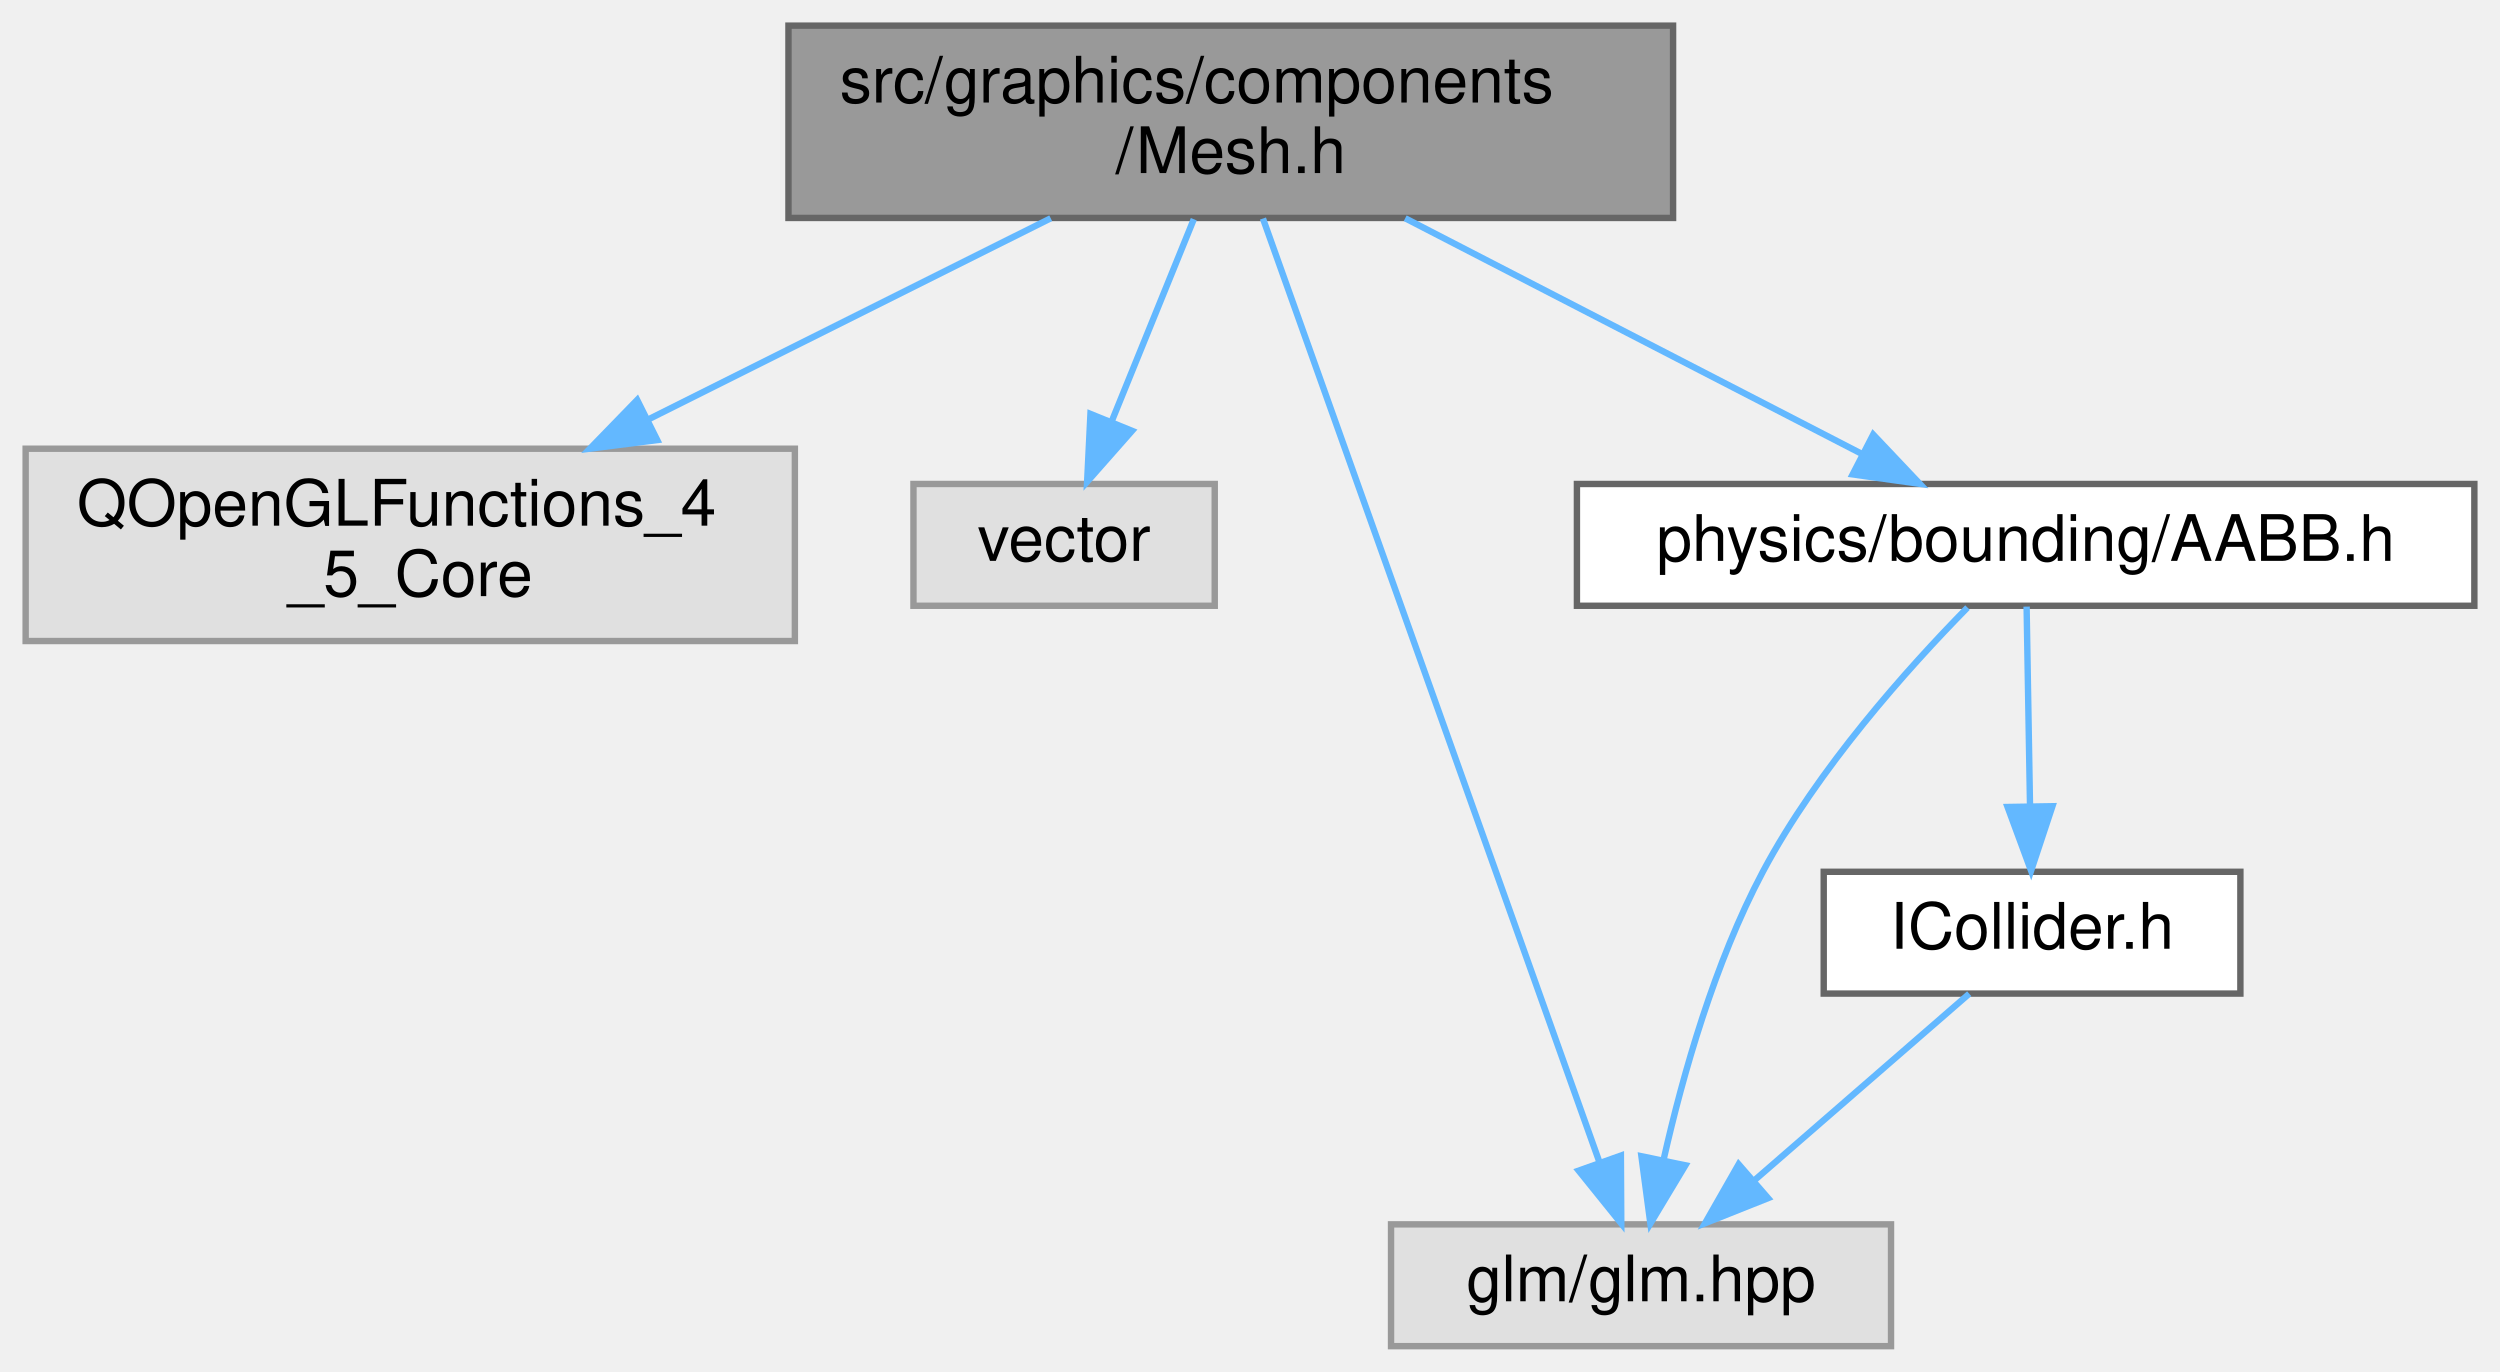
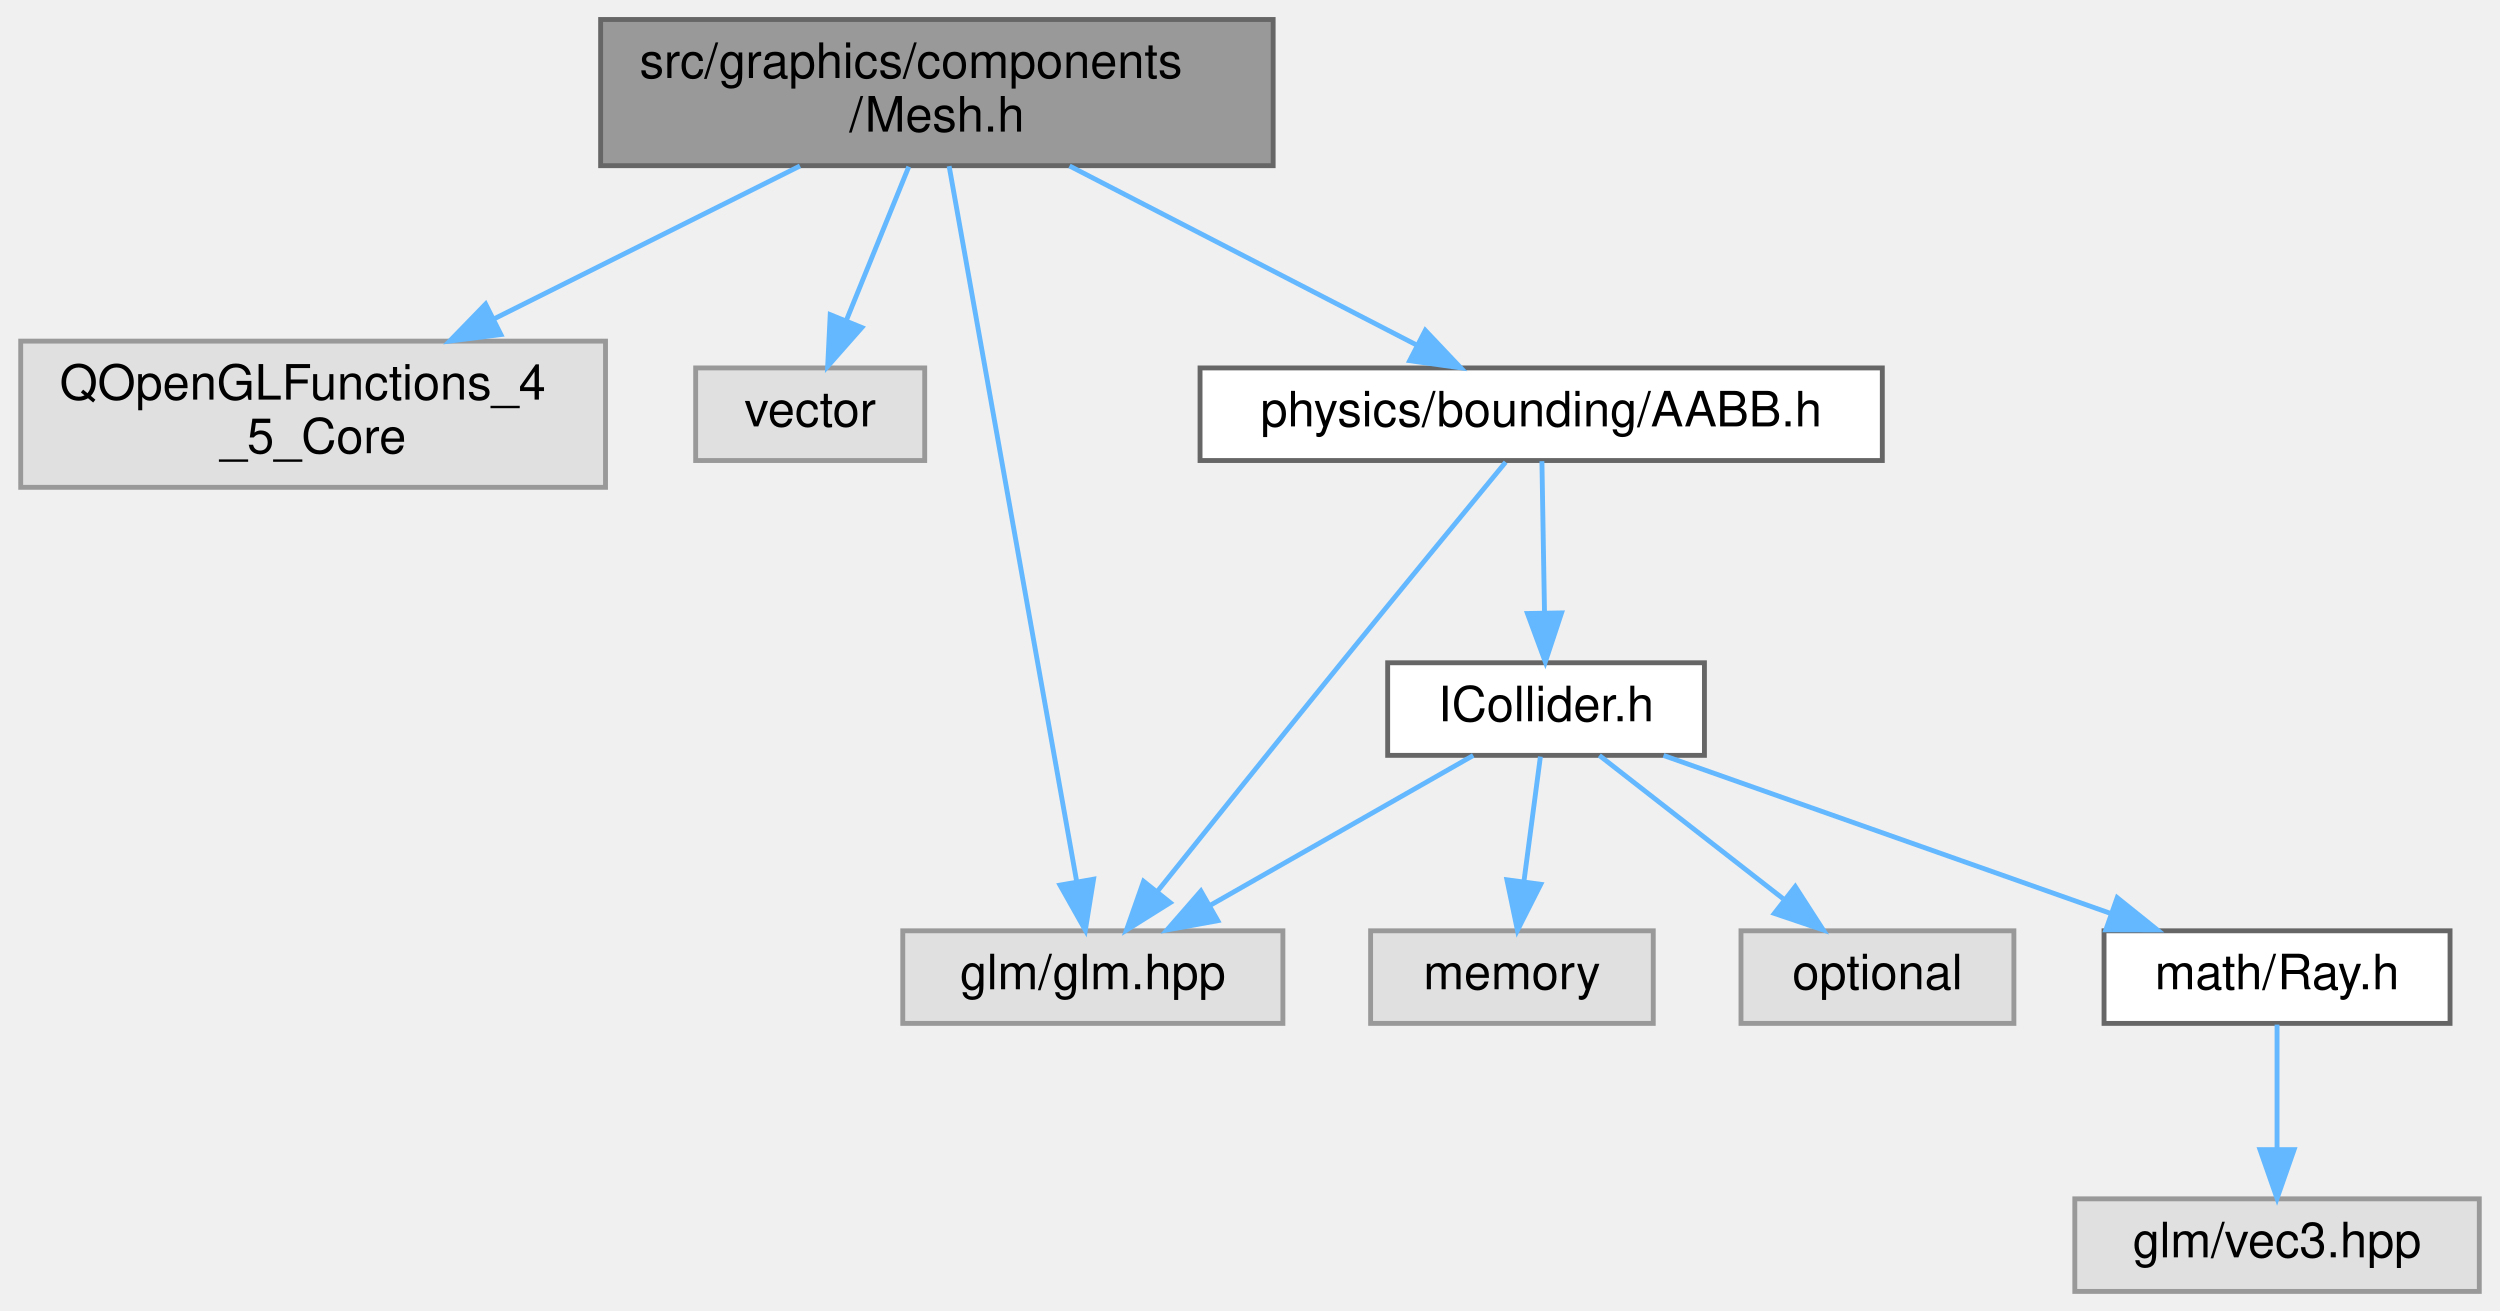
- <svg xmlns="http://www.w3.org/2000/svg" xmlns:xlink="http://www.w3.org/1999/xlink" width="390pt" height="214pt" viewBox="0.00 0.00 390.00 214.00">
-   <g id="graph0" class="graph" transform="scale(1 1) rotate(0) translate(4 210)">
+ <svg xmlns="http://www.w3.org/2000/svg" xmlns:xlink="http://www.w3.org/1999/xlink" width="513pt" height="269pt" viewBox="0.00 0.00 512.50 269.00">
+   <g id="graph0" class="graph" transform="scale(1 1) rotate(0) translate(4 265)">
    <g id="Node000001" class="node">
      <g id="a_Node000001">
        <a xlink:title=" ">
-           <polygon fill="#999999" stroke="#666666" points="257,-206 119,-206 119,-176 257,-176 257,-206" />
-           <text text-anchor="start" x="127" y="-194" font-family="Helvetica,sans-Serif" font-size="10.00">src/graphics/components</text>
-           <text text-anchor="middle" x="188" y="-183" font-family="Helvetica,sans-Serif" font-size="10.00">/Mesh.h</text>
+           <polygon fill="#999999" stroke="#666666" points="257,-261 119,-261 119,-231 257,-231 257,-261" />
+           <text text-anchor="start" x="127" y="-249" font-family="Helvetica,sans-Serif" font-size="10.00">src/graphics/components</text>
+           <text text-anchor="middle" x="188" y="-238" font-family="Helvetica,sans-Serif" font-size="10.00">/Mesh.h</text>
        </a>
      </g>
    </g>
    <g id="Node000002" class="node">
      <g id="a_Node000002">
        <a xlink:title=" ">
-           <polygon fill="#e0e0e0" stroke="#999999" points="120,-140 0,-140 0,-110 120,-110 120,-140" />
-           <text text-anchor="start" x="8" y="-128" font-family="Helvetica,sans-Serif" font-size="10.00">QOpenGLFunctions_4</text>
-           <text text-anchor="middle" x="60" y="-117" font-family="Helvetica,sans-Serif" font-size="10.00">_5_Core</text>
+           <polygon fill="#e0e0e0" stroke="#999999" points="120,-195 0,-195 0,-165 120,-165 120,-195" />
+           <text text-anchor="start" x="8" y="-183" font-family="Helvetica,sans-Serif" font-size="10.00">QOpenGLFunctions_4</text>
+           <text text-anchor="middle" x="60" y="-172" font-family="Helvetica,sans-Serif" font-size="10.00">_5_Core</text>
        </a>
      </g>
    </g>
    <g id="edge1_Node000001_Node000002" class="edge">
      <g id="a_edge1_Node000001_Node000002">
        <a xlink:title=" ">
-           <path fill="none" stroke="#63b8ff" d="M159.91,-175.95C141.49,-166.74 117.19,-154.6 97.17,-144.59" />
-           <polygon fill="#63b8ff" stroke="#63b8ff" points="98.53,-141.35 88.02,-140.01 95.4,-147.61 98.53,-141.35" />
+           <path fill="none" stroke="#63b8ff" d="M159.91,-230.95C141.49,-221.74 117.19,-209.6 97.17,-199.59" />
+           <polygon fill="#63b8ff" stroke="#63b8ff" points="98.53,-196.35 88.02,-195.01 95.4,-202.61 98.53,-196.35" />
        </a>
      </g>
    </g>
    <g id="Node000003" class="node">
      <g id="a_Node000003">
        <a xlink:title=" ">
-           <polygon fill="#e0e0e0" stroke="#999999" points="185.5,-134.5 138.5,-134.5 138.5,-115.5 185.5,-115.5 185.5,-134.5" />
-           <text text-anchor="middle" x="162" y="-122.5" font-family="Helvetica,sans-Serif" font-size="10.00">vector</text>
+           <polygon fill="#e0e0e0" stroke="#999999" points="185.5,-189.5 138.5,-189.5 138.5,-170.5 185.5,-170.5 185.5,-189.5" />
+           <text text-anchor="middle" x="162" y="-177.5" font-family="Helvetica,sans-Serif" font-size="10.00">vector</text>
        </a>
      </g>
    </g>
    <g id="edge2_Node000001_Node000003" class="edge">
      <g id="a_edge2_Node000001_Node000003">
        <a xlink:title=" ">
-           <path fill="none" stroke="#63b8ff" d="M182.23,-175.8C178.45,-166.5 173.49,-154.27 169.42,-144.26" />
-           <polygon fill="#63b8ff" stroke="#63b8ff" points="172.6,-142.79 165.59,-134.84 166.11,-145.43 172.6,-142.79" />
+           <path fill="none" stroke="#63b8ff" d="M182.23,-230.8C178.45,-221.5 173.49,-209.27 169.42,-199.26" />
+           <polygon fill="#63b8ff" stroke="#63b8ff" points="172.6,-197.79 165.59,-189.84 166.11,-200.43 172.6,-197.79" />
        </a>
      </g>
    </g>
    <g id="Node000004" class="node">
      <g id="a_Node000004">
        <a xlink:title=" ">
-           <polygon fill="#e0e0e0" stroke="#999999" points="291,-19 213,-19 213,0 291,0 291,-19" />
-           <text text-anchor="middle" x="252" y="-7" font-family="Helvetica,sans-Serif" font-size="10.00">glm/glm.hpp</text>
+           <polygon fill="#e0e0e0" stroke="#999999" points="259,-74 181,-74 181,-55 259,-55 259,-74" />
+           <text text-anchor="middle" x="220" y="-62" font-family="Helvetica,sans-Serif" font-size="10.00">glm/glm.hpp</text>
        </a>
      </g>
    </g>
    <g id="edge3_Node000001_Node000004" class="edge">
      <g id="a_edge3_Node000001_Node000004">
        <a xlink:title=" ">
-           <path fill="none" stroke="#63b8ff" d="M193.02,-175.91C204.51,-143.71 232.67,-64.7 245.48,-28.8" />
-           <polygon fill="#63b8ff" stroke="#63b8ff" points="248.86,-29.73 248.92,-19.13 242.27,-27.38 248.86,-29.73" />
+           <path fill="none" stroke="#63b8ff" d="M190.51,-230.91C196.23,-198.85 210.22,-120.38 216.66,-84.26" />
+           <polygon fill="#63b8ff" stroke="#63b8ff" points="220.15,-84.59 218.46,-74.13 213.26,-83.37 220.15,-84.59" />
        </a>
      </g>
    </g>
    <g id="Node000005" class="node">
      <g id="a_Node000005">
        <a xlink:href="AABB_8h.html" target="_top" xlink:title=" ">
-           <polygon fill="white" stroke="#666666" points="382,-134.5 242,-134.5 242,-115.5 382,-115.5 382,-134.5" />
-           <text text-anchor="middle" x="312" y="-122.5" font-family="Helvetica,sans-Serif" font-size="10.00">physics/bounding/AABB.h</text>
+           <polygon fill="white" stroke="#666666" points="382,-189.5 242,-189.5 242,-170.5 382,-170.5 382,-189.5" />
+           <text text-anchor="middle" x="312" y="-177.5" font-family="Helvetica,sans-Serif" font-size="10.00">physics/bounding/AABB.h</text>
        </a>
      </g>
    </g>
    <g id="edge4_Node000001_Node000005" class="edge">
      <g id="a_edge4_Node000001_Node000005">
        <a xlink:title=" ">
-           <path fill="none" stroke="#63b8ff" d="M215.21,-175.95C236.48,-164.98 265.82,-149.83 286.61,-139.11" />
-           <polygon fill="#63b8ff" stroke="#63b8ff" points="288.22,-142.21 295.5,-134.52 285.01,-135.99 288.22,-142.21" />
+           <path fill="none" stroke="#63b8ff" d="M215.21,-230.95C236.48,-219.98 265.82,-204.83 286.61,-194.11" />
+           <polygon fill="#63b8ff" stroke="#63b8ff" points="288.22,-197.21 295.5,-189.52 285.01,-190.99 288.22,-197.21" />
        </a>
      </g>
    </g>
    <g id="edge5_Node000005_Node000004" class="edge">
      <g id="a_edge5_Node000005_Node000004">
        <a xlink:title=" ">
-           <path fill="none" stroke="#63b8ff" d="M302.93,-115.22C293.69,-105.81 279.54,-90.06 271,-74 263.48,-59.86 258.52,-42.32 255.56,-29.26" />
-           <polygon fill="#63b8ff" stroke="#63b8ff" points="258.92,-28.21 253.46,-19.13 252.06,-29.63 258.92,-28.21" />
+           <path fill="none" stroke="#63b8ff" d="M304.71,-170.17C296.5,-160.2 282.74,-143.47 271,-129 258.11,-113.12 243.51,-94.92 233.24,-82.08" />
+           <polygon fill="#63b8ff" stroke="#63b8ff" points="235.88,-79.78 226.9,-74.15 230.41,-84.15 235.88,-79.78" />
        </a>
      </g>
    </g>
    <g id="Node000006" class="node">
      <g id="a_Node000006">
-         <a xlink:href="ICollider_8h.html" target="_top" xlink:title=" ">
-           <polygon fill="white" stroke="#666666" points="345.5,-74 280.5,-74 280.5,-55 345.5,-55 345.5,-74" />
-           <text text-anchor="middle" x="313" y="-62" font-family="Helvetica,sans-Serif" font-size="10.00">ICollider.h</text>
+         <a xlink:href="ICollider_8h.html" target="_top" xlink:title="Abstract interface for collision detection shapes.">
+           <polygon fill="white" stroke="#666666" points="345.5,-129 280.5,-129 280.5,-110 345.5,-110 345.5,-129" />
+           <text text-anchor="middle" x="313" y="-117" font-family="Helvetica,sans-Serif" font-size="10.00">ICollider.h</text>
        </a>
      </g>
    </g>
    <g id="edge6_Node000005_Node000006" class="edge">
      <g id="a_edge6_Node000005_Node000006">
        <a xlink:title=" ">
-           <path fill="none" stroke="#63b8ff" d="M312.15,-115.37C312.29,-107.25 312.5,-94.81 312.68,-84.39" />
-           <polygon fill="#63b8ff" stroke="#63b8ff" points="316.18,-84.23 312.85,-74.17 309.18,-84.11 316.18,-84.23" />
+           <path fill="none" stroke="#63b8ff" d="M312.15,-170.37C312.29,-162.25 312.5,-149.81 312.68,-139.39" />
+           <polygon fill="#63b8ff" stroke="#63b8ff" points="316.18,-139.23 312.85,-129.17 309.18,-139.11 316.18,-139.23" />
        </a>
      </g>
    </g>
    <g id="edge7_Node000006_Node000004" class="edge">
      <g id="a_edge7_Node000006_Node000004">
        <a xlink:title=" ">
-           <path fill="none" stroke="#63b8ff" d="M303.2,-54.98C294.18,-47.15 280.59,-35.34 269.68,-25.86" />
-           <polygon fill="#63b8ff" stroke="#63b8ff" points="271.82,-23.09 261.98,-19.17 267.23,-28.37 271.82,-23.09" />
+           <path fill="none" stroke="#63b8ff" d="M298.06,-109.98C283.5,-101.69 261.13,-88.94 244.07,-79.22" />
+           <polygon fill="#63b8ff" stroke="#63b8ff" points="245.64,-76.08 235.21,-74.17 242.17,-82.16 245.64,-76.08" />
+         </a>
+       </g>
+     </g>
+     <g id="Node000007" class="node">
+       <g id="a_Node000007">
+         <a xlink:title=" ">
+           <polygon fill="#e0e0e0" stroke="#999999" points="335,-74 277,-74 277,-55 335,-55 335,-74" />
+           <text text-anchor="middle" x="306" y="-62" font-family="Helvetica,sans-Serif" font-size="10.00">memory</text>
+         </a>
+       </g>
+     </g>
+     <g id="edge8_Node000006_Node000007" class="edge">
+       <g id="a_edge8_Node000006_Node000007">
+         <a xlink:title=" ">
+           <path fill="none" stroke="#63b8ff" d="M311.84,-109.75C310.93,-102.8 309.61,-92.85 308.46,-84.13" />
+           <polygon fill="#63b8ff" stroke="#63b8ff" points="311.91,-83.54 307.13,-74.09 304.97,-84.46 311.91,-83.54" />
+         </a>
+       </g>
+     </g>
+     <g id="Node000008" class="node">
+       <g id="a_Node000008">
+         <a xlink:title=" ">
+           <polygon fill="#e0e0e0" stroke="#999999" points="409,-74 353,-74 353,-55 409,-55 409,-74" />
+           <text text-anchor="middle" x="381" y="-62" font-family="Helvetica,sans-Serif" font-size="10.00">optional</text>
+         </a>
+       </g>
+     </g>
+     <g id="edge9_Node000006_Node000008" class="edge">
+       <g id="a_edge9_Node000006_Node000008">
+         <a xlink:title=" ">
+           <path fill="none" stroke="#63b8ff" d="M323.93,-109.98C334.08,-102.07 349.42,-90.11 361.65,-80.58" />
+           <polygon fill="#63b8ff" stroke="#63b8ff" points="364.14,-83.08 369.88,-74.17 359.84,-77.56 364.14,-83.08" />
+         </a>
+       </g>
+     </g>
+     <g id="Node000009" class="node">
+       <g id="a_Node000009">
+         <a xlink:href="Ray_8h.html" target="_top" xlink:title=" ">
+           <polygon fill="white" stroke="#666666" points="498.5,-74 427.5,-74 427.5,-55 498.5,-55 498.5,-74" />
+           <text text-anchor="middle" x="463" y="-62" font-family="Helvetica,sans-Serif" font-size="10.00">math/Ray.h</text>
+         </a>
+       </g>
+     </g>
+     <g id="edge10_Node000006_Node000009" class="edge">
+       <g id="a_edge10_Node000006_Node000009">
+         <a xlink:title=" ">
+           <path fill="none" stroke="#63b8ff" d="M337.1,-109.98C361.88,-101.23 400.7,-87.51 428.69,-77.62" />
+           <polygon fill="#63b8ff" stroke="#63b8ff" points="430.2,-80.8 438.46,-74.17 427.87,-74.2 430.2,-80.8" />
+         </a>
+       </g>
+     </g>
+     <g id="Node000010" class="node">
+       <g id="a_Node000010">
+         <a xlink:title=" ">
+           <polygon fill="#e0e0e0" stroke="#999999" points="504.5,-19 421.5,-19 421.5,0 504.5,0 504.5,-19" />
+           <text text-anchor="middle" x="463" y="-7" font-family="Helvetica,sans-Serif" font-size="10.00">glm/vec3.hpp</text>
+         </a>
+       </g>
+     </g>
+     <g id="edge11_Node000009_Node000010" class="edge">
+       <g id="a_edge11_Node000009_Node000010">
+         <a xlink:title=" ">
+           <path fill="none" stroke="#63b8ff" d="M463,-54.75C463,-47.8 463,-37.85 463,-29.13" />
+           <polygon fill="#63b8ff" stroke="#63b8ff" points="466.5,-29.09 463,-19.09 459.5,-29.09 466.5,-29.09" />
        </a>
      </g>
    </g>
  </g>
</svg>
